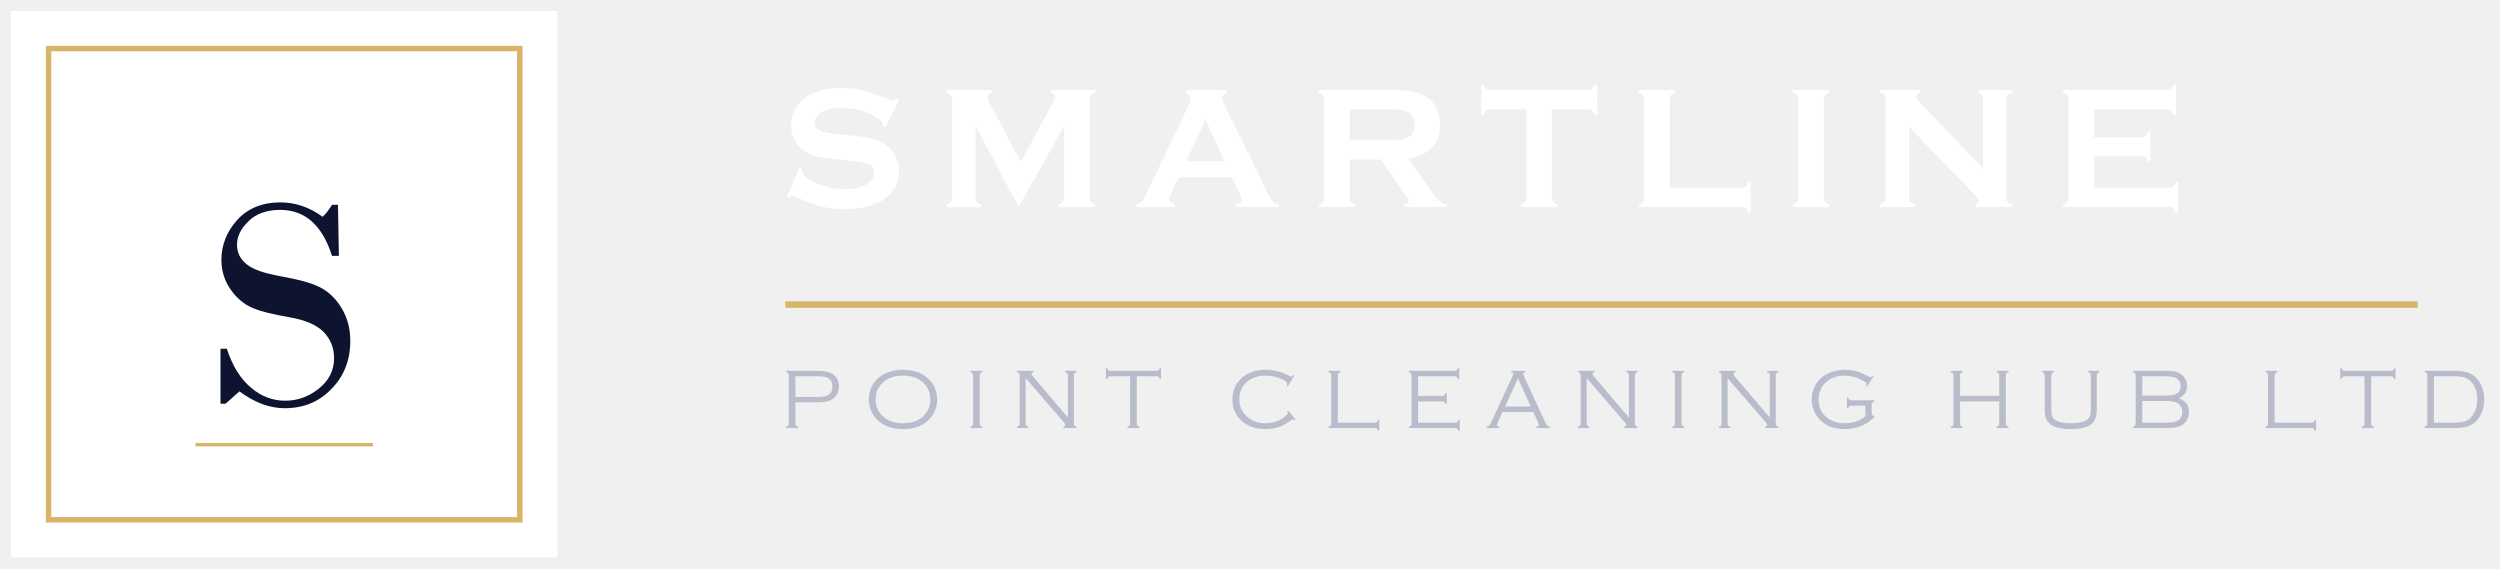
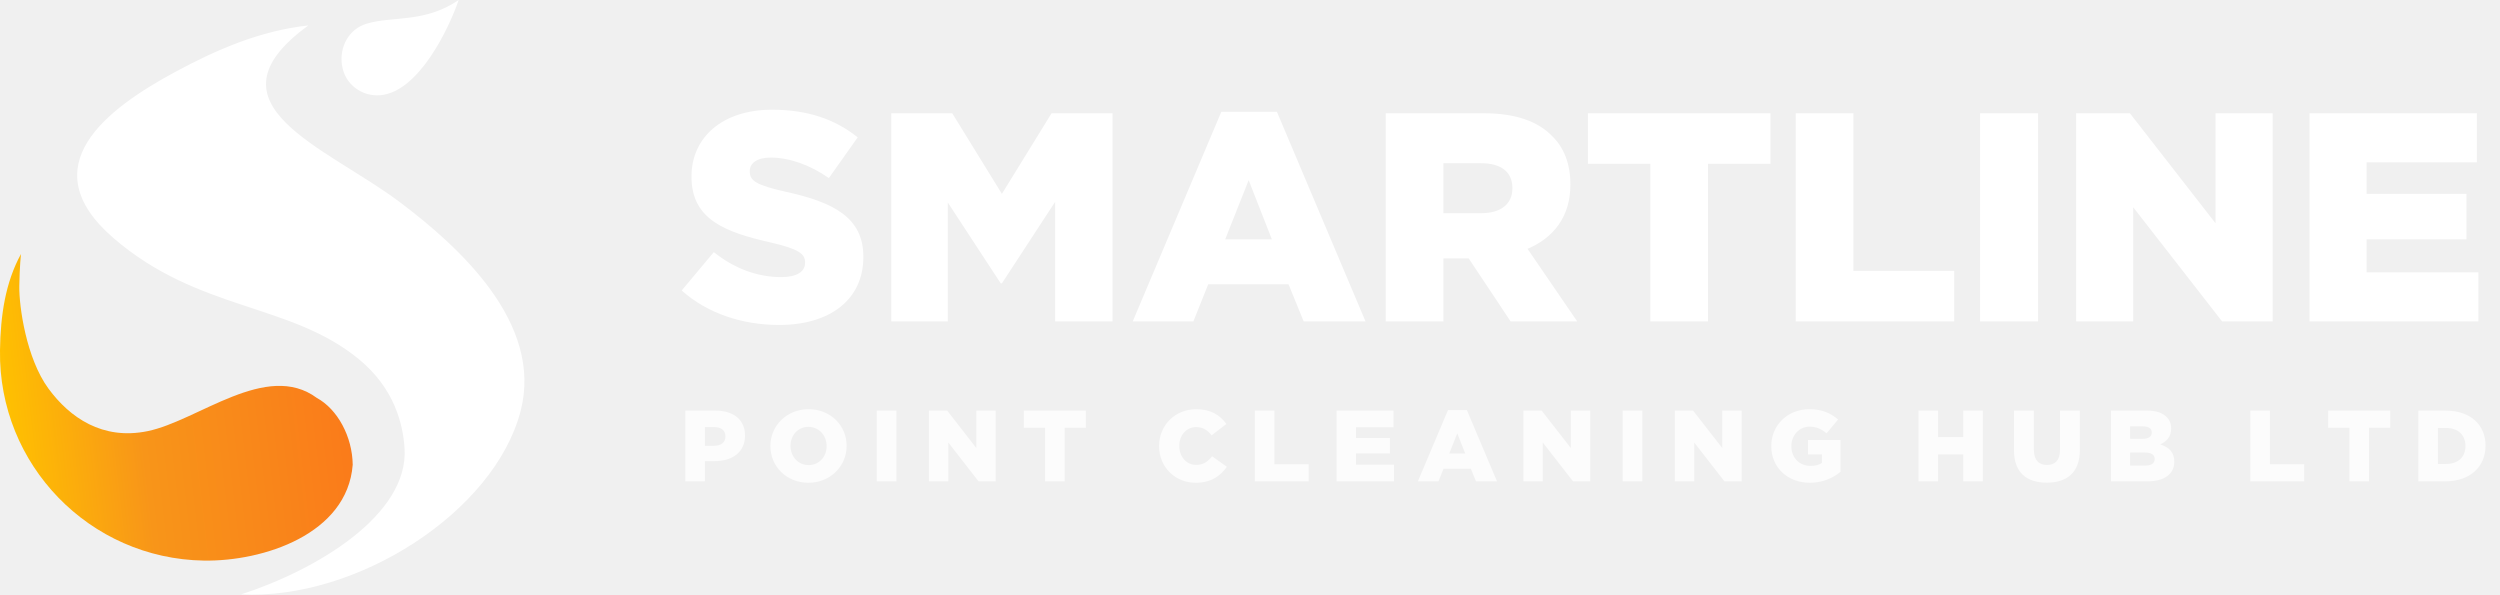
- <svg xmlns="http://www.w3.org/2000/svg" xmlns:xlink="http://www.w3.org/1999/xlink" role="img" aria-label="Smartline Point Cleaning Hub Ltd" version="1.1" width="226.96" height="51.6" viewBox="0 0 226.96 51.6">
+ <svg xmlns="http://www.w3.org/2000/svg" role="img" aria-label="Smartline Point Cleaning Hub Ltd" width="235.438" height="56" viewBox="0 0 235.438 56">
  <defs>
-     <clipPath id="clip_1">
-       <path transform="matrix(1,0,0,-1,-5.2,62.8)" d="M5.2 11.2H232.16V62.8H5.2Z" clip-rule="evenodd" />
-     </clipPath>
-     <path id="font_2_52" d="M.45 .662 .453 .492H.43C.398 .594 .34 .645 .258 .645 .212 .645 .177 .632 .152 .607 .126 .582 .114 .556 .114 .529 .114 .504 .124 .482 .145 .465 .166 .447 .204 .434 .26 .424 .316 .414 .358 .403 .387 .389 .416 .375 .441 .352 .461 .32 .481 .287 .491 .251 .491 .209 .491 .145 .47 .091 .428 .049 .387 .006 .335-.015 .273-.015 .222-.015 .172 .004 .122 .041L.076 0H.059V.183H.08C.099 .125 .126 .082 .161 .053 .195 .024 .233 .01 .274 .01 .315 .01 .352 .023 .386 .05 .42 .077 .437 .111 .437 .152 .437 .186 .425 .215 .402 .239 .378 .263 .34 .279 .287 .288 .234 .297 .193 .307 .165 .319 .137 .331 .112 .352 .092 .381 .072 .41 .062 .443 .062 .479 .062 .528 .08 .573 .115 .612 .15 .65 .198 .67 .258 .67 .308 .67 .355 .654 .399 .622 .411 .633 .421 .647 .43 .662H.45Z" />
-     <path id="font_3_52" d="M.68 .611 .601 .454 .587 .461C.587 .465 .587 .467 .587 .469 .587 .48 .578 .492 .559 .505 .501 .545 .433 .565 .355 .565 .32 .565 .29 .561 .264 .553 .244 .546 .229 .536 .217 .523 .205 .51 .199 .496 .199 .481 .199 .456 .214 .439 .245 .43 .26 .425 .294 .42 .345 .415L.422 .407C.467 .402 .504 .396 .532 .387 .561 .379 .586 .367 .607 .351 .629 .336 .647 .315 .66 .288 .673 .263 .679 .235 .679 .205 .679 .158 .664 .117 .634 .08 .606 .047 .564 .022 .506 .006 .463-.006 .417-.012 .368-.012 .28-.012 .193 .009 .107 .052 .089 .06 .078 .064 .074 .064 .07 .064 .063 .061 .054 .054L.04 .061 .112 .225 .126 .218C.126 .215 .126 .213 .126 .211 .126 .197 .133 .183 .147 .171 .169 .152 .201 .136 .246 .122 .29 .108 .332 .102 .371 .102 .415 .102 .452 .109 .482 .123 .499 .132 .513 .142 .523 .156 .533 .17 .538 .183 .538 .198 .538 .22 .526 .236 .502 .246 .486 .252 .452 .258 .402 .264L.327 .271C.276 .277 .24 .282 .22 .286 .199 .291 .178 .299 .157 .309 .128 .324 .104 .346 .087 .375 .072 .402 .064 .432 .064 .466 .064 .522 .084 .569 .122 .606 .173 .654 .249 .679 .351 .679 .394 .679 .433 .674 .47 .666 .507 .657 .553 .641 .608 .618 .627 .61 .638 .607 .642 .607 .649 .607 .657 .61 .666 .618L.68 .611Z" />
-     <path id="font_3_46" d="M.47 0 .225 .462V.051C.225 .041 .227 .034 .231 .028 .236 .023 .244 .019 .256 .016V0H.06V.016C.072 .019 .08 .023 .084 .028 .089 .034 .091 .041 .091 .051V.616C.091 .626 .089 .633 .084 .639 .08 .644 .072 .648 .06 .651V.667H.317V.651C.301 .647 .294 .638 .294 .624 .294 .618 .296 .61 .301 .602L.482 .257 .666 .596C.675 .611 .679 .622 .679 .629 .679 .642 .67 .65 .654 .651V.667H.906V.651C.894 .648 .886 .644 .882 .639 .877 .633 .875 .626 .875 .616V.051C.875 .041 .877 .034 .882 .028 .886 .023 .894 .019 .906 .016V0H.698V.016C.71 .018 .718 .023 .722 .028 .727 .033 .729 .041 .729 .051V.462L.47 0Z" />
-     <path id="font_3_34" d="M.548 .17H.246L.201 .076C.194 .063 .191 .053 .191 .045 .191 .031 .202 .021 .224 .016V0H.003V.016C.016 .018 .026 .023 .033 .029 .04 .036 .048 .049 .057 .067L.302 .58C.309 .596 .313 .609 .313 .619 .313 .634 .304 .645 .285 .651V.667H.521V.651C.502 .646 .493 .636 .493 .623 .493 .613 .496 .602 .502 .59L.756 .076C.767 .054 .776 .039 .784 .031 .792 .024 .803 .018 .817 .016V0H.572V.016C.593 .019 .604 .029 .604 .046 .604 .053 .601 .063 .594 .076L.548 .17M.506 .262 .398 .499 .289 .262H.506Z" />
-     <path id="font_3_51" d="M.237 .271V.051C.237 .041 .239 .033 .244 .028 .249 .023 .257 .018 .268 .016V0H.06V.016C.072 .019 .08 .023 .084 .028 .089 .034 .091 .041 .091 .051V.616C.091 .626 .089 .633 .084 .639 .08 .644 .072 .648 .06 .651V.667H.477C.528 .667 .568 .664 .598 .658 .628 .652 .654 .642 .676 .627 .701 .61 .721 .587 .733 .558 .745 .53 .751 .5 .751 .469 .751 .36 .691 .296 .57 .277L.7 .093C.722 .061 .739 .04 .75 .031 .76 .022 .773 .017 .788 .016V0H.547V.016C.564 .018 .572 .024 .572 .033 .572 .039 .565 .053 .549 .075L.414 .271H.237M.237 .382H.461C.495 .382 .518 .383 .532 .385 .545 .387 .558 .391 .569 .397 .594 .41 .606 .434 .606 .469 .606 .504 .594 .528 .569 .541 .558 .548 .545 .552 .532 .554 .519 .556 .495 .557 .461 .557H.237V.382Z" />
-     <path id="font_3_53" d="M.41 .557V.051C.41 .041 .412 .034 .417 .028 .421 .023 .43 .019 .441 .016V0H.233V.016C.245 .019 .253 .023 .258 .028 .262 .034 .265 .041 .265 .051V.557H.058C.048 .557 .04 .554 .035 .55 .03 .545 .026 .537 .022 .525H.007V.698H.022C.026 .686 .03 .678 .035 .674 .04 .669 .048 .667 .058 .667H.617C.627 .667 .634 .669 .64 .674 .645 .678 .649 .686 .652 .698H.668V.525H.652C.649 .537 .645 .545 .64 .55 .634 .554 .627 .557 .617 .557H.41Z" />
-     <path id="font_3_45" d="M.237 .11H.646C.656 .11 .664 .113 .669 .117 .675 .122 .679 .13 .682 .142H.698V-.031H.682C.679-.019 .675-.011 .669-.007 .664-.002 .656 0 .646 0H.06V.016C.072 .019 .08 .023 .084 .028 .089 .034 .091 .041 .091 .051V.616C.091 .626 .089 .633 .084 .639 .08 .644 .072 .648 .06 .651V.667H.268V.651C.256 .648 .248 .644 .244 .639 .239 .633 .237 .626 .237 .616V.11Z" />
-     <path id="font_3_42" d="M.091 .051V.616C.091 .626 .089 .633 .084 .639 .08 .644 .072 .648 .06 .651V.667H.268V.651C.256 .648 .248 .644 .244 .639 .239 .633 .237 .626 .237 .616V.051C.237 .041 .239 .033 .244 .028 .249 .023 .257 .018 .268 .016V0H.06V.016C.072 .019 .08 .023 .084 .028 .089 .034 .091 .041 .091 .051Z" />
-     <path id="font_3_47" d="M.225 .457V.051C.225 .041 .227 .034 .231 .028 .236 .023 .244 .019 .256 .016V0H.06V.016C.072 .019 .08 .023 .084 .028 .089 .034 .091 .041 .091 .051V.616C.091 .626 .089 .633 .084 .639 .08 .644 .072 .648 .06 .651V.667H.287V.651C.273 .648 .266 .64 .266 .629 .266 .621 .27 .612 .279 .603L.647 .22V.616C.647 .626 .645 .633 .64 .639 .635 .644 .627 .648 .616 .651V.667H.811V.651C.8 .648 .792 .644 .787 .639 .782 .633 .78 .626 .78 .616V.051C.78 .041 .782 .034 .787 .028 .792 .023 .8 .019 .811 .016V0H.602V.016C.615 .018 .622 .025 .622 .037 .622 .043 .614 .054 .598 .071L.225 .457Z" />
-     <path id="font_3_38" d="M.237 .292V.11H.665C.675 .11 .683 .113 .688 .117 .693 .122 .697 .13 .701 .142H.716V-.031H.701C.697-.019 .693-.011 .688-.007 .683-.002 .675 0 .665 0H.06V.016C.072 .019 .08 .023 .084 .028 .089 .034 .091 .041 .091 .051V.616C.091 .626 .089 .633 .084 .639 .08 .644 .072 .648 .06 .651V.667H.654C.663 .667 .671 .669 .676 .674 .681 .679 .686 .687 .689 .698H.705V.525H.689C.686 .537 .681 .545 .676 .55 .671 .554 .663 .557 .654 .557H.237V.398H.507C.517 .398 .524 .401 .53 .405 .535 .41 .539 .418 .542 .43H.558V.261H.542C.539 .272 .535 .28 .53 .285 .524 .29 .517 .292 .507 .292H.237Z" />
-     <path id="font_4_49" d="M.181 .3V.051C.181 .041 .183 .034 .188 .028 .193 .023 .201 .019 .212 .016V0H.073V.016C.085 .019 .093 .023 .098 .028 .102 .034 .104 .041 .104 .051V.616C.104 .626 .102 .633 .098 .639 .093 .644 .085 .648 .073 .651V.667H.424C.473 .667 .511 .664 .538 .659 .566 .654 .59 .644 .612 .631 .634 .617 .652 .598 .666 .575 .681 .548 .689 .518 .689 .485 .689 .439 .675 .4 .647 .367 .625 .342 .598 .325 .565 .315 .532 .305 .485 .3 .424 .3H.181M.181 .363H.431C.468 .363 .496 .365 .514 .368 .532 .371 .548 .376 .562 .385 .596 .404 .612 .437 .612 .483 .612 .529 .596 .562 .562 .582 .548 .59 .532 .596 .514 .599 .496 .602 .469 .604 .431 .604H.181V.363Z" />
-     <path id="font_4_48" d="M.454 .679C.572 .679 .666 .648 .738 .586 .779 .552 .809 .51 .829 .461 .846 .42 .854 .376 .854 .329 .854 .266 .836 .206 .8 .151 .76 .09 .705 .046 .634 .018 .582-.002 .522-.012 .455-.012 .338-.012 .244 .019 .172 .081 .132 .115 .102 .157 .082 .206 .065 .247 .057 .289 .057 .334 .057 .4 .074 .461 .11 .516 .149 .577 .205 .621 .276 .648 .326 .668 .386 .678 .454 .679M.454 .611C.354 .611 .275 .583 .217 .527 .163 .476 .137 .411 .137 .334 .137 .256 .163 .191 .217 .14 .275 .084 .354 .056 .455 .056 .556 .056 .636 .084 .694 .14 .747 .191 .774 .254 .774 .33 .774 .411 .747 .477 .694 .527 .662 .557 .628 .578 .592 .59 .551 .604 .505 .611 .454 .611Z" />
-     <path id="font_4_42" d="M.104 .058V.609C.104 .623 .102 .633 .098 .638 .094 .644 .086 .648 .073 .651V.667H.212V.651C.2 .648 .192 .644 .188 .638 .183 .633 .181 .623 .181 .609V.058C.181 .044 .183 .034 .187 .029 .191 .023 .2 .019 .212 .016V0H.073V.016C.086 .019 .094 .023 .098 .029 .102 .034 .104 .044 .104 .058Z" />
-     <path id="font_4_47" d="M.174 .582V.058C.174 .044 .176 .035 .181 .029 .185 .023 .193 .019 .205 .016V0H.073V.016C.086 .019 .094 .023 .098 .029 .102 .034 .104 .044 .104 .058V.609C.104 .623 .102 .633 .098 .638 .094 .644 .086 .648 .073 .651V.667H.265V.651C.249 .646 .242 .639 .242 .629 .242 .623 .249 .611 .265 .593L.666 .123V.609C.666 .623 .664 .633 .66 .638 .655 .644 .647 .648 .635 .651V.667H.767V.651C.755 .648 .746 .644 .742 .638 .738 .633 .736 .623 .736 .609V.058C.736 .044 .738 .034 .742 .029 .746 .023 .755 .019 .767 .016V0H.613V.016C.628 .019 .636 .026 .636 .036 .636 .043 .629 .054 .615 .071L.174 .582Z" />
-     <path id="font_4_53" d="M.37 .604V.058C.37 .044 .372 .035 .376 .029 .38 .023 .389 .019 .401 .016V0H.262V.016C.274 .019 .282 .023 .287 .029 .291 .034 .293 .044 .293 .058V.604H.067C.054 .604 .044 .601 .038 .597 .033 .593 .028 .585 .025 .572H.01V.698H.025C.028 .686 .033 .677 .038 .673 .044 .669 .054 .667 .067 .667H.595C.609 .667 .619 .669 .624 .673 .63 .677 .634 .686 .637 .698H.653V.572H.637C.634 .585 .63 .593 .624 .597 .619 .601 .609 .604 .595 .604H.37Z" />
-     <path id="font_4_1" d="" />
-     <path id="font_4_36" d="M.776 .609 .704 .489 .69 .496C.693 .506 .695 .514 .695 .519 .695 .533 .674 .549 .632 .57 .575 .597 .512 .611 .445 .611 .354 .611 .28 .586 .223 .536 .166 .484 .137 .418 .137 .336 .137 .255 .167 .188 .227 .134 .284 .082 .356 .056 .441 .056 .524 .056 .597 .08 .661 .127 .689 .149 .704 .165 .704 .174 .704 .178 .701 .186 .695 .196L.707 .205 .794 .1 .782 .09C.773 .098 .765 .102 .759 .102 .756 .102 .75 .099 .741 .092 .711 .07 .686 .053 .666 .042 .646 .03 .625 .021 .602 .013 .553-.003 .5-.012 .441-.012 .329-.012 .238 .019 .167 .082 .093 .147 .057 .231 .057 .333 .057 .413 .08 .482 .126 .541 .198 .633 .306 .679 .451 .679 .546 .679 .638 .653 .728 .603 .733 .6 .737 .598 .74 .598 .744 .598 .752 .604 .763 .617L.776 .609Z" />
-     <path id="font_4_45" d="M.181 .063H.607C.621 .063 .63 .066 .636 .07 .642 .074 .646 .082 .649 .095H.664V-.031H.649C.646-.019 .642-.011 .636-.006 .63-.002 .621 0 .607 0H.073V.016C.086 .019 .094 .023 .098 .029 .102 .034 .104 .044 .104 .058V.609C.104 .623 .102 .633 .098 .638 .094 .644 .086 .648 .073 .651V.667H.212V.651C.2 .648 .192 .644 .188 .638 .183 .633 .181 .623 .181 .609V.063Z" />
-     <path id="font_4_38" d="M.181 .311V.063H.608C.622 .063 .632 .066 .637 .07 .643 .074 .647 .082 .65 .095H.666V-.031H.651C.648-.019 .643-.011 .637-.006 .632-.002 .622 0 .608 0H.073V.016C.086 .019 .094 .023 .098 .029 .102 .034 .104 .044 .104 .058V.609C.104 .623 .102 .633 .098 .638 .094 .644 .086 .648 .073 .651V.667H.602C.616 .667 .625 .669 .631 .673 .636 .677 .641 .686 .644 .698H.66V.572H.644C.641 .585 .637 .593 .631 .597 .625 .601 .616 .604 .602 .604H.181V.375H.457C.471 .375 .48 .377 .486 .381 .492 .386 .496 .394 .499 .406H.515V.28H.499C.496 .293 .492 .301 .486 .305 .48 .309 .471 .311 .457 .311H.181Z" />
-     <path id="font_4_34" d="M.546 .188H.189L.131 .061C.125 .049 .122 .04 .122 .035 .122 .025 .132 .019 .151 .016V0H.003V.016C.016 .018 .026 .023 .033 .03 .04 .038 .05 .054 .061 .079L.305 .606C.311 .619 .314 .628 .314 .632 .314 .641 .306 .647 .29 .651V.667H.452V.651C.436 .646 .428 .639 .428 .631 .428 .627 .431 .619 .437 .606L.671 .098C.688 .061 .7 .039 .705 .032 .711 .026 .723 .02 .741 .016V0H.583V.016C.602 .018 .611 .025 .611 .037 .611 .042 .608 .052 .601 .068L.546 .188M.517 .251 .368 .58 .218 .251H.517Z" />
-     <path id="font_4_40" d="M.776 .603 .702 .483 .689 .492C.695 .502 .698 .509 .698 .514 .698 .524 .68 .538 .645 .557 .578 .593 .51 .611 .439 .611 .358 .611 .289 .588 .233 .543 .169 .491 .137 .42 .137 .332 .137 .246 .167 .177 .229 .126 .285 .079 .357 .056 .444 .056 .49 .056 .534 .063 .576 .077 .618 .092 .653 .112 .682 .138V.261H.524C.511 .261 .501 .259 .495 .254 .49 .25 .485 .242 .482 .229H.467V.355H.482C.485 .343 .49 .335 .495 .331 .501 .326 .511 .324 .524 .324H.787V.308C.774 .305 .766 .301 .762 .295 .757 .29 .755 .28 .755 .267V.18C.755 .167 .757 .157 .762 .152 .766 .146 .774 .142 .787 .139V.125C.75 .092 .715 .066 .683 .048 .612 .008 .531-.012 .441-.012 .33-.012 .239 .018 .171 .079 .137 .108 .11 .144 .09 .185 .068 .232 .057 .282 .057 .335 .057 .41 .079 .477 .122 .535 .163 .589 .218 .628 .287 .653 .335 .67 .387 .679 .443 .679 .492 .679 .537 .673 .579 .661 .62 .649 .665 .63 .713 .603 .727 .595 .736 .591 .739 .591 .744 .591 .752 .598 .763 .611L.776 .603Z" />
-     <path id="font_4_41" d="M.638 .311H.181V.058C.181 .044 .183 .034 .187 .029 .191 .023 .2 .019 .212 .016V0H.073V.016C.086 .019 .094 .023 .098 .029 .102 .034 .104 .044 .104 .058V.609C.104 .623 .102 .633 .098 .638 .094 .644 .086 .648 .073 .651V.667H.212V.651C.2 .648 .192 .644 .188 .638 .183 .633 .181 .623 .181 .609V.375H.638V.609C.638 .623 .635 .633 .631 .638 .627 .644 .619 .648 .606 .651V.667H.746V.651C.733 .648 .725 .644 .721 .638 .716 .633 .714 .623 .714 .609V.058C.714 .044 .716 .035 .721 .029 .725 .023 .733 .019 .746 .016V0H.606V.016C.619 .019 .627 .023 .631 .029 .635 .034 .638 .044 .638 .058V.311Z" />
-     <path id="font_4_54" d="M.168 .609V.241C.168 .197 .17 .166 .175 .149 .179 .131 .189 .116 .203 .102 .238 .071 .303 .056 .398 .056 .501 .056 .569 .074 .602 .111 .612 .123 .619 .138 .623 .155 .627 .172 .628 .201 .628 .241V.609C.628 .623 .626 .632 .622 .638 .618 .644 .61 .648 .597 .651V.667H.729V.651C.717 .648 .709 .644 .705 .638 .7 .633 .698 .623 .698 .609V.225C.698 .178 .694 .142 .684 .117 .668 .073 .636 .04 .589 .019 .542-.001 .478-.012 .395-.012 .271-.012 .187 .012 .141 .06 .122 .079 .11 .101 .102 .126 .095 .15 .091 .183 .091 .225V.609C.091 .623 .089 .633 .085 .638 .081 .644 .072 .648 .06 .651V.667H.199V.651C.187 .648 .178 .644 .174 .638 .17 .632 .168 .623 .168 .609Z" />
-     <path id="font_4_35" d="M.608 .346C.686 .32 .725 .266 .725 .185 .725 .146 .714 .111 .693 .081 .673 .051 .645 .03 .61 .018 .576 .006 .526 0 .461 0H.073V.016C.086 .019 .094 .023 .098 .029 .102 .034 .104 .044 .104 .058V.609C.104 .623 .102 .633 .098 .638 .094 .644 .086 .648 .073 .651V.667H.471C.51 .667 .542 .664 .568 .658 .593 .651 .616 .641 .635 .627 .68 .595 .703 .548 .703 .488 .703 .424 .671 .377 .608 .346M.181 .379H.438C.474 .379 .502 .38 .52 .382 .538 .385 .554 .389 .57 .395 .589 .403 .603 .415 .614 .431 .624 .448 .629 .467 .629 .488 .629 .517 .62 .541 .602 .561 .587 .577 .567 .588 .543 .594 .519 .6 .482 .604 .433 .604H.181V.379M.181 .063H.449C.487 .063 .516 .065 .534 .067 .553 .07 .57 .074 .586 .082 .605 .091 .621 .104 .631 .122 .642 .141 .648 .162 .648 .186 .648 .218 .638 .245 .619 .268 .603 .286 .583 .299 .558 .305 .533 .312 .495 .315 .444 .315H.181V.063Z" />
-     <path id="font_4_37" d="M.104 .051V.616C.104 .626 .102 .633 .098 .639 .093 .644 .085 .648 .073 .651V.667H.425C.504 .667 .566 .656 .608 .634 .661 .606 .702 .563 .73 .506 .754 .455 .767 .398 .767 .334 .767 .258 .75 .192 .717 .137 .688 .088 .65 .053 .605 .032 .559 .011 .499 0 .425 0H.073V.016C.085 .019 .093 .023 .098 .028 .102 .034 .104 .041 .104 .051M.181 .063H.422C.492 .063 .545 .074 .579 .096 .619 .122 .649 .162 .668 .216 .68 .252 .686 .291 .686 .334 .686 .411 .667 .475 .627 .526 .606 .554 .579 .574 .548 .586 .517 .598 .475 .604 .422 .604H.181V.063Z" />
+     <linearGradient id="sllr" gradientUnits="userSpaceOnUse" x1="-10.034" y1="42.898" x2="51.364" y2="35.746">
+       <stop offset="0" stop-color="#FF6600" />
+       <stop offset="0.17" stop-color="#FFC200" />
+       <stop offset="0.38" stop-color="#F89519" />
+       <stop offset="1" stop-color="#FC621C" />
+     </linearGradient>
  </defs>
-   <g clip-path="url(#clip_1)">
-     <path transform="matrix(1,0,0,-1,-5.2,62.8)" d="M6.2 12.2H55.8V61.8H6.2Z" fill="#ffffff" fill-rule="evenodd" />
-     <path transform="matrix(1,0,0,-1,-5.2,62.8)" stroke-width=".496" stroke-linecap="butt" stroke-miterlimit="10" stroke-linejoin="miter" fill="none" stroke="#d7b468" d="M9.61 15.61H52.39V58.39H9.61Z" />
-     <use data-text="S" xlink:href="#font_2_52" transform="matrix(27.28,0,0,-27.28,18.4072,36.65)" fill="#0e1430" />
-     <path transform="matrix(1,0,0,-1,-5.2,62.8)" stroke-width=".31" stroke-linecap="butt" stroke-miterlimit="10" stroke-linejoin="miter" fill="none" stroke="#d7b468" d="M22.94 22.43H39.06" />
-     <use data-text="S" xlink:href="#font_3_52" transform="matrix(15.93,0,0,-15.93,70.8,18.8)" fill="#ffffff" />
-     <use data-text="M" xlink:href="#font_3_46" transform="matrix(15.93,0,0,-15.93,84.987,18.8)" fill="#ffffff" />
-     <use data-text="A" xlink:href="#font_3_34" transform="matrix(15.93,0,0,-15.93,103.0943,18.8)" fill="#ffffff" />
-     <use data-text="R" xlink:href="#font_3_51" transform="matrix(15.93,0,0,-15.93,118.767,18.8)" fill="#ffffff" />
-     <use data-text="T" xlink:href="#font_3_53" transform="matrix(15.93,0,0,-15.93,134.3619,18.8)" fill="#ffffff" />
-     <use data-text="L" xlink:href="#font_3_45" transform="matrix(15.93,0,0,-15.93,147.8178,18.8)" fill="#ffffff" />
-     <use data-text="I" xlink:href="#font_3_42" transform="matrix(15.93,0,0,-15.93,161.8025,18.8)" fill="#ffffff" />
-     <use data-text="N" xlink:href="#font_3_47" transform="matrix(15.93,0,0,-15.93,169.7358,18.8)" fill="#ffffff" />
-     <use data-text="E" xlink:href="#font_3_38" transform="matrix(15.93,0,0,-15.93,186.3341,18.8)" fill="#ffffff" />
-     <path transform="matrix(1,0,0,-1,-5.2,62.8)" stroke-width=".59" stroke-linecap="butt" stroke-miterlimit="10" stroke-linejoin="miter" fill="none" stroke="#d7b468" d="M76.5 35.15H224.68" />
-     <use data-text="P" xlink:href="#font_4_49" transform="matrix(7.788,0,0,-7.788,70.8,38.86)" fill="#b9bccb" />
-     <use data-text="O" xlink:href="#font_4_48" transform="matrix(7.788,0,0,-7.788,78.4302,38.86)" fill="#b9bccb" />
-     <use data-text="I" xlink:href="#font_4_42" transform="matrix(7.788,0,0,-7.788,87.5283,38.86)" fill="#b9bccb" />
-     <use data-text="N" xlink:href="#font_4_47" transform="matrix(7.788,0,0,-7.788,91.7627,38.86)" fill="#b9bccb" />
-     <use data-text="T" xlink:href="#font_4_53" transform="matrix(7.788,0,0,-7.788,100.3171,38.86)" fill="#b9bccb" />
-     <use data-text=" " xlink:href="#font_4_1" transform="matrix(7.788,0,0,-7.788,107.4872,38.86)" fill="#b9bccb" />
-     <use data-text="C" xlink:href="#font_4_36" transform="matrix(7.788,0,0,-7.788,111.4402,38.86)" fill="#b9bccb" />
-     <use data-text="L" xlink:href="#font_4_45" transform="matrix(7.788,0,0,-7.788,120.0439,38.86)" fill="#b9bccb" />
-     <use data-text="E" xlink:href="#font_4_38" transform="matrix(7.788,0,0,-7.788,127.3319,38.86)" fill="#b9bccb" />
-     <use data-text="A" xlink:href="#font_4_34" transform="matrix(7.788,0,0,-7.788,134.9431,38.86)" fill="#b9bccb" />
-     <use data-text="N" xlink:href="#font_4_47" transform="matrix(7.788,0,0,-7.788,142.6913,38.86)" fill="#b9bccb" />
-     <use data-text="I" xlink:href="#font_4_42" transform="matrix(7.788,0,0,-7.788,151.2456,38.86)" fill="#b9bccb" />
-     <use data-text="N" xlink:href="#font_4_47" transform="matrix(7.788,0,0,-7.788,155.48,38.86)" fill="#b9bccb" />
-     <use data-text="G" xlink:href="#font_4_40" transform="matrix(7.788,0,0,-7.788,164.0343,38.86)" fill="#b9bccb" />
-     <use data-text=" " xlink:href="#font_4_1" transform="matrix(7.788,0,0,-7.788,172.581,38.86)" fill="#b9bccb" />
-     <use data-text="H" xlink:href="#font_4_41" transform="matrix(7.788,0,0,-7.788,176.534,38.86)" fill="#b9bccb" />
-     <use data-text="U" xlink:href="#font_4_54" transform="matrix(7.788,0,0,-7.788,184.9172,38.86)" fill="#b9bccb" />
-     <use data-text="B" xlink:href="#font_4_35" transform="matrix(7.788,0,0,-7.788,193.0722,38.86)" fill="#b9bccb" />
-     <use data-text=" " xlink:href="#font_4_1" transform="matrix(7.788,0,0,-7.788,201.1398,38.86)" fill="#b9bccb" />
-     <use data-text="L" xlink:href="#font_4_45" transform="matrix(7.788,0,0,-7.788,205.0928,38.86)" fill="#b9bccb" />
-     <use data-text="T" xlink:href="#font_4_53" transform="matrix(7.788,0,0,-7.788,212.3808,38.86)" fill="#b9bccb" />
-     <use data-text="D" xlink:href="#font_4_37" transform="matrix(7.788,0,0,-7.788,219.5509,38.86)" fill="#b9bccb" />
-   </g>
+   <path fill="#FFFFFF" fill-rule="nonzero" d="M22.71 55.975C29.754 53.698 38.509 48.512 38.099 42.213C37.955 39.999 37.182 36.609 33.798 33.827C27.317 28.501 18.706 29.337 10.693 22.425C2.839 15.65 10.09 10.239 16.465 6.793C20.42 4.656 24.532 2.884 29.037 2.396C18.785 9.859 30.748 13.829 37.684 19.06C43.177 23.204 51.184 30.397 49.03 38.705C46.556 48.248 33.546 56.539 22.71 55.975" />
+   <path fill="url(#sllr)" fill-rule="evenodd" d="M19.207 52.794C8.432 52.627 -0.166 43.757 0 32.983C0.051 29.697 0.499 26.616 1.976 23.921C1.976 23.921 1.846 25.076 1.817 26.942C1.788 28.821 2.462 33.737 4.567 36.601C6.564 39.316 9.646 41.476 13.896 40.604C18.674 39.623 25.093 33.964 29.842 37.477C31.789 38.541 33.183 41.117 33.217 43.766C32.71 50.323 24.774 52.88 19.207 52.794" />
+   <path fill="#FFFFFF" fill-rule="nonzero" d="M32.202 6.112C31.962 4.413 32.832 2.745 34.533 2.229C36.954 1.496 39.99 2.189 43.196 0C42.299 2.634 39.434 8.692 35.78 8.971C34.146 9.096 32.473 8.01 32.202 6.112" />
+   <path fill="#FFFFFF" d="M64.198 30.268ZM73.382 30.604C78.142 30.604 81.306 28.224 81.306 24.22V24.164C81.306 20.496 78.506 19.04 73.998 18.06C71.282 17.444 70.61 17.052 70.61 16.156V16.1C70.61 15.4 71.254 14.84 72.57 14.84C74.306 14.84 76.266 15.512 78.058 16.772L80.774 12.936C78.646 11.228 76.042 10.332 72.71 10.332C68.006 10.332 65.122 12.964 65.122 16.604V16.66C65.122 20.692 68.342 21.868 72.514 22.82C75.174 23.436 75.818 23.884 75.818 24.696V24.752C75.818 25.592 75.034 26.096 73.578 26.096C71.31 26.096 69.154 25.284 67.222 23.744L64.198 27.356C66.606 29.512 69.91 30.604 73.382 30.604ZM83.938 30.268ZM83.938 30.268H89.258V19.068L94.242 26.684H94.354L99.366 19.012V30.268H104.77V10.668H99.03L94.354 18.256L89.678 10.668H83.938ZM106.674 30.268ZM106.674 30.268H112.386L113.786 26.768H121.346L122.774 30.268H128.598L120.254 10.528H115.018ZM115.382 22.54 117.594 16.968 119.778 22.54H115.382ZM130.502 30.268ZM130.502 30.268H135.934V24.332H138.258H138.314L142.262 30.268H148.534L143.858 23.436C146.294 22.4 147.89 20.412 147.89 17.416V17.36C147.89 15.428 147.302 13.916 146.154 12.796C144.838 11.452 142.766 10.668 139.77 10.668H130.502ZM135.934 20.076V15.372H139.49C141.31 15.372 142.43 16.156 142.43 17.696V17.752C142.43 19.18 141.366 20.076 139.518 20.076H135.934ZM149.542 30.268ZM155.422 30.268H160.854V15.428H166.734V10.668H149.542V15.428H155.422ZM169.114 30.268ZM169.114 30.268H184.038V25.508H174.546V10.668H169.114ZM186.474 30.268ZM186.474 30.268H191.934V10.668H186.474ZM195.518 30.268ZM195.518 30.268H200.894V19.516L209.266 30.268H214.026V10.668H208.65V21.028L200.586 10.668H195.518ZM217.498 30.268ZM217.498 30.268H233.402V25.648H222.874V22.54H232.282V18.256H222.874V15.288H233.262V10.668H217.498Z" />
+   <path fill="#FFFFFF" fill-opacity="0.78" d="M64.537 45.332ZM64.537 45.332H66.384V43.428H67.298C68.954 43.428 70.163 42.6 70.163 41.029V41.01C70.163 39.534 69.078 38.668 67.393 38.668H64.537ZM66.384 41.981V40.22H67.25C67.916 40.22 68.316 40.524 68.316 41.096V41.115C68.316 41.638 67.916 41.981 67.259 41.981H66.384ZM72.552 45.332ZM76.132 45.465C78.188 45.465 79.731 43.914 79.731 42V41.981C79.731 40.067 78.207 38.535 76.151 38.535C74.095 38.535 72.552 40.086 72.552 42V42.019C72.552 43.933 74.076 45.465 76.132 45.465ZM76.151 43.799C75.142 43.799 74.447 42.962 74.447 42V41.981C74.447 41.019 75.123 40.201 76.132 40.201C77.151 40.201 77.846 41.038 77.846 42V42.019C77.846 42.981 77.17 43.799 76.151 43.799ZM82.567 45.332ZM82.567 45.332H84.424V38.668H82.567ZM87.48 45.332ZM87.48 45.332H89.308V41.676L92.154 45.332H93.772V38.668H91.945V42.19L89.203 38.668H87.48ZM96.419 45.332ZM98.418 45.332H100.265V40.286H102.264V38.668H96.419V40.286H98.418ZM109.156 45.332ZM112.593 45.465C114.069 45.465 114.916 44.827 115.544 43.961L114.154 42.971C113.755 43.457 113.345 43.78 112.65 43.78C111.717 43.78 111.06 43 111.06 42V41.981C111.06 41.01 111.717 40.22 112.65 40.22C113.288 40.22 113.726 40.524 114.107 41L115.497 39.925C114.907 39.106 114.031 38.535 112.669 38.535C110.651 38.535 109.156 40.058 109.156 42V42.019C109.156 44.009 110.689 45.465 112.593 45.465ZM118.172 45.332ZM118.172 45.332H123.246V43.714H120.019V38.668H118.172ZM125.873 45.332ZM125.873 45.332H131.281V43.761H127.701V42.704H130.9V41.248H127.701V40.239H131.233V38.668H125.873ZM133.527 45.332ZM133.527 45.332H135.47L135.946 44.142H138.516L139.001 45.332H140.982L138.145 38.62H136.364ZM136.488 42.704 137.24 40.81 137.983 42.704H136.488ZM143.466 45.332ZM143.466 45.332H145.294V41.676L148.141 45.332H149.759V38.668H147.931V42.19L145.189 38.668H143.466ZM152.815 45.332ZM152.815 45.332H154.671V38.668H152.815ZM157.727 45.332ZM157.727 45.332H159.555V41.676L162.401 45.332H164.02V38.668H162.192V42.19L159.45 38.668H157.727ZM166.809 45.332ZM170.436 45.465C171.645 45.465 172.626 45.018 173.33 44.437V41.438H170.265V42.79H171.579V43.599C171.302 43.78 170.96 43.875 170.512 43.875C169.456 43.875 168.704 43.104 168.704 42.029V42.01C168.704 40.991 169.446 40.182 170.408 40.182C171.064 40.182 171.54 40.41 172.016 40.81L173.102 39.506C172.397 38.896 171.569 38.535 170.398 38.535C168.332 38.535 166.809 40.058 166.809 42V42.019C166.809 44.037 168.361 45.465 170.436 45.465ZM180.67 45.332ZM180.67 45.332H182.517V42.8H184.887V45.332H186.734V38.668H184.887V41.162H182.517V38.668H180.67ZM189.666 45.332ZM192.751 45.456C194.645 45.456 195.873 44.513 195.873 42.362V38.668H193.998V42.419C193.998 43.352 193.512 43.79 192.77 43.79C192.027 43.79 191.542 43.333 191.542 42.371V38.668H189.666V42.409C189.666 44.494 190.856 45.456 192.751 45.456ZM198.805 45.332ZM198.805 45.332H202.242C203.832 45.332 204.765 44.637 204.765 43.495V43.476C204.765 42.571 204.251 42.114 203.442 41.848C204.032 41.591 204.47 41.134 204.47 40.363V40.344C204.47 39.887 204.308 39.534 204.041 39.268C203.651 38.877 203.061 38.668 202.223 38.668H198.805ZM200.605 41.324V40.153H201.804C202.356 40.153 202.642 40.363 202.642 40.724V40.743C202.642 41.134 202.328 41.324 201.766 41.324H200.605ZM200.605 43.847V42.619H202.014C202.632 42.619 202.918 42.857 202.918 43.219V43.238C202.918 43.628 202.594 43.847 202.033 43.847H200.605ZM211.924 45.332ZM211.924 45.332H216.998V43.714H213.771V38.668H211.924ZM219.254 45.332ZM221.253 45.332H223.1V40.286H225.099V38.668H219.254V40.286H221.253ZM227.746 45.332ZM227.746 45.332H230.278C232.677 45.332 234.077 43.904 234.077 41.981V41.962C234.077 40.039 232.696 38.668 230.316 38.668H227.746ZM229.593 43.695V40.305H230.345C231.449 40.305 232.182 40.924 232.182 41.99V42.01C232.182 43.085 231.449 43.695 230.345 43.695H229.593Z" />
</svg>
